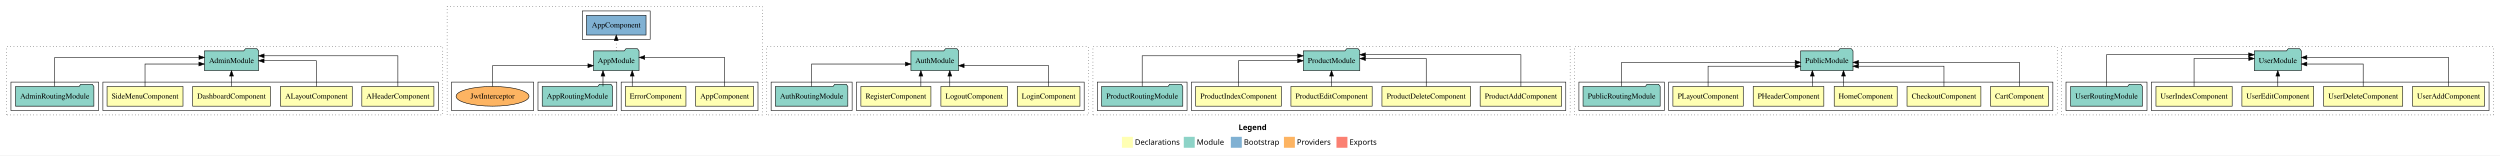
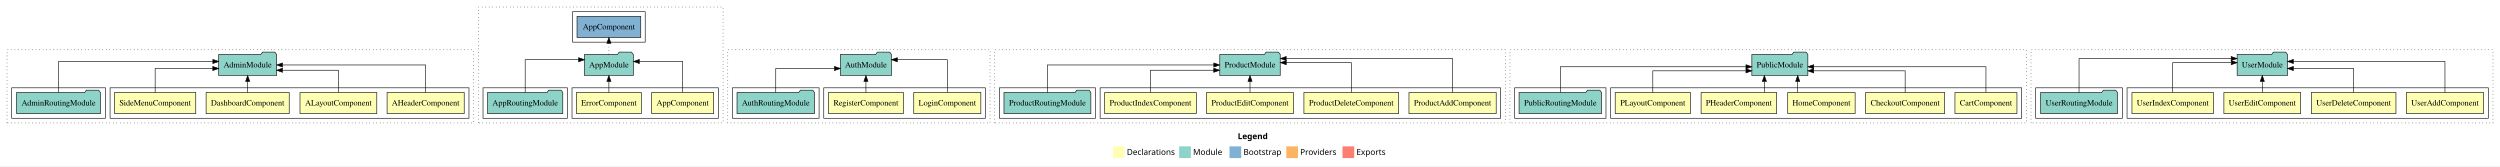
- <svg xmlns="http://www.w3.org/2000/svg" width="4568pt" height="284pt" viewBox="0.00 0.00 4568.00 284.00">
+ <svg xmlns="http://www.w3.org/2000/svg" width="4270pt" height="284pt" viewBox="0.00 0.00 4270.00 284.00">
  <g id="graph0" class="graph" transform="scale(1 1) rotate(0) translate(4 280)">
-     <polygon fill="white" stroke="transparent" points="-4,4 -4,-280 4564,-280 4564,4 -4,4" />
-     <text text-anchor="start" x="2259.01" y="-42.4" font-family="Times-12" font-weight="bold" font-size="14.00">Legend</text>
-     <polygon fill="#ffffb3" stroke="transparent" points="2046,-10 2046,-30 2066,-30 2066,-10 2046,-10" />
-     <text text-anchor="start" x="2069.63" y="-15.4" font-family="Times-12" font-size="14.00">  Declarations</text>
-     <polygon fill="#8dd3c7" stroke="transparent" points="2159,-10 2159,-30 2179,-30 2179,-10 2159,-10" />
-     <text text-anchor="start" x="2182.73" y="-15.4" font-family="Times-12" font-size="14.00">  Module</text>
-     <polygon fill="#80b1d3" stroke="transparent" points="2245,-10 2245,-30 2265,-30 2265,-10 2245,-10" />
-     <text text-anchor="start" x="2268.78" y="-15.4" font-family="Times-12" font-size="14.00">  Bootstrap</text>
-     <polygon fill="#fdb462" stroke="transparent" points="2342,-10 2342,-30 2362,-30 2362,-10 2342,-10" />
-     <text text-anchor="start" x="2365.67" y="-15.4" font-family="Times-12" font-size="14.00">  Providers</text>
-     <polygon fill="#fb8072" stroke="transparent" points="2438,-10 2438,-30 2458,-30 2458,-10 2438,-10" />
-     <text text-anchor="start" x="2461.73" y="-15.4" font-family="Times-12" font-size="14.00">  Exports</text>
+     <polygon fill="white" stroke="transparent" points="-4,4 -4,-280 4266,-280 4266,4 -4,4" />
+     <text text-anchor="start" x="2110.01" y="-42.4" font-family="Times-12" font-weight="bold" font-size="14.00">Legend</text>
+     <polygon fill="#ffffb3" stroke="transparent" points="1897,-10 1897,-30 1917,-30 1917,-10 1897,-10" />
+     <text text-anchor="start" x="1920.63" y="-15.4" font-family="Times-12" font-size="14.00">  Declarations</text>
+     <polygon fill="#8dd3c7" stroke="transparent" points="2010,-10 2010,-30 2030,-30 2030,-10 2010,-10" />
+     <text text-anchor="start" x="2033.73" y="-15.4" font-family="Times-12" font-size="14.00">  Module</text>
+     <polygon fill="#80b1d3" stroke="transparent" points="2096,-10 2096,-30 2116,-30 2116,-10 2096,-10" />
+     <text text-anchor="start" x="2119.78" y="-15.4" font-family="Times-12" font-size="14.00">  Bootstrap</text>
+     <polygon fill="#fdb462" stroke="transparent" points="2193,-10 2193,-30 2213,-30 2213,-10 2193,-10" />
+     <text text-anchor="start" x="2216.67" y="-15.4" font-family="Times-12" font-size="14.00">  Providers</text>
+     <polygon fill="#fb8072" stroke="transparent" points="2289,-10 2289,-30 2309,-30 2309,-10 2289,-10" />
+     <text text-anchor="start" x="2312.73" y="-15.4" font-family="Times-12" font-size="14.00">  Exports</text>
    <g id="clust1" class="cluster">
      <polygon fill="none" stroke="black" stroke-dasharray="1,5" points="8,-70 8,-195 805,-195 805,-70 8,-70" />
    </g>
    <g id="clust2" class="cluster">
      <polygon fill="none" stroke="black" points="184,-78 184,-130 797,-130 797,-78 184,-78" />
    </g>
    <g id="clust7" class="cluster">
      <polygon fill="none" stroke="black" points="16,-78 16,-130 176,-130 176,-78 16,-78" />
    </g>
    <g id="clust17" class="cluster">
-       <polygon fill="none" stroke="black" stroke-dasharray="1,5" points="813,-70 813,-268 1389,-268 1389,-70 813,-70" />
+       <polygon fill="none" stroke="black" stroke-dasharray="1,5" points="813,-70 813,-268 1231,-268 1231,-70 813,-70" />
    </g>
    <g id="clust18" class="cluster">
-       <polygon fill="none" stroke="black" points="1131,-78 1131,-130 1381,-130 1381,-78 1131,-78" />
+       <polygon fill="none" stroke="black" points="973,-78 973,-130 1223,-130 1223,-78 973,-78" />
    </g>
    <g id="clust21" class="cluster">
-       <polygon fill="none" stroke="black" points="979,-78 979,-130 1123,-130 1123,-78 979,-78" />
+       <polygon fill="none" stroke="black" points="821,-78 821,-130 965,-130 965,-78 821,-78" />
    </g>
    <g id="clust23" class="cluster">
-       <polygon fill="none" stroke="black" points="1060,-208 1060,-260 1184,-260 1184,-208 1060,-208" />
-     </g>
-     <g id="clust24" class="cluster">
-       <polygon fill="none" stroke="black" points="821,-78 821,-130 971,-130 971,-78 821,-78" />
+       <polygon fill="none" stroke="black" points="974,-208 974,-260 1098,-260 1098,-208 974,-208" />
    </g>
    <g id="clust31" class="cluster">
-       <polygon fill="none" stroke="black" stroke-dasharray="1,5" points="1397,-70 1397,-195 1985,-195 1985,-70 1397,-70" />
+       <polygon fill="none" stroke="black" stroke-dasharray="1,5" points="1239,-70 1239,-195 1687,-195 1687,-70 1239,-70" />
    </g>
    <g id="clust32" class="cluster">
-       <polygon fill="none" stroke="black" points="1561,-78 1561,-130 1977,-130 1977,-78 1561,-78" />
-     </g>
-     <g id="clust36" class="cluster">
-       <polygon fill="none" stroke="black" points="1405,-78 1405,-130 1553,-130 1553,-78 1405,-78" />
+       <polygon fill="none" stroke="black" points="1403,-78 1403,-130 1679,-130 1679,-78 1403,-78" />
+     </g>
+     <g id="clust35" class="cluster">
+       <polygon fill="none" stroke="black" points="1247,-78 1247,-130 1395,-130 1395,-78 1247,-78" />
+     </g>
+     <g id="clust45" class="cluster">
+       <polygon fill="none" stroke="black" stroke-dasharray="1,5" points="1695,-70 1695,-195 2567,-195 2567,-70 1695,-70" />
    </g>
    <g id="clust46" class="cluster">
-       <polygon fill="none" stroke="black" stroke-dasharray="1,5" points="1993,-70 1993,-195 2865,-195 2865,-70 1993,-70" />
-     </g>
-     <g id="clust47" class="cluster">
-       <polygon fill="none" stroke="black" points="2173,-78 2173,-130 2857,-130 2857,-78 2173,-78" />
-     </g>
-     <g id="clust52" class="cluster">
-       <polygon fill="none" stroke="black" points="2001,-78 2001,-130 2165,-130 2165,-78 2001,-78" />
+       <polygon fill="none" stroke="black" points="1875,-78 1875,-130 2559,-130 2559,-78 1875,-78" />
+     </g>
+     <g id="clust51" class="cluster">
+       <polygon fill="none" stroke="black" points="1703,-78 1703,-130 1867,-130 1867,-78 1703,-78" />
+     </g>
+     <g id="clust61" class="cluster">
+       <polygon fill="none" stroke="black" stroke-dasharray="1,5" points="2575,-70 2575,-195 3457,-195 3457,-70 2575,-70" />
    </g>
    <g id="clust62" class="cluster">
-       <polygon fill="none" stroke="black" stroke-dasharray="1,5" points="2873,-70 2873,-195 3755,-195 3755,-70 2873,-70" />
-     </g>
-     <g id="clust63" class="cluster">
-       <polygon fill="none" stroke="black" points="3045,-78 3045,-130 3747,-130 3747,-78 3045,-78" />
-     </g>
-     <g id="clust69" class="cluster">
-       <polygon fill="none" stroke="black" points="2881,-78 2881,-130 3037,-130 3037,-78 2881,-78" />
+       <polygon fill="none" stroke="black" points="2747,-78 2747,-130 3449,-130 3449,-78 2747,-78" />
+     </g>
+     <g id="clust68" class="cluster">
+       <polygon fill="none" stroke="black" points="2583,-78 2583,-130 2739,-130 2739,-78 2583,-78" />
+     </g>
+     <g id="clust78" class="cluster">
+       <polygon fill="none" stroke="black" stroke-dasharray="1,5" points="3465,-70 3465,-195 4254,-195 4254,-70 3465,-70" />
    </g>
    <g id="clust79" class="cluster">
-       <polygon fill="none" stroke="black" stroke-dasharray="1,5" points="3763,-70 3763,-195 4552,-195 4552,-70 3763,-70" />
-     </g>
-     <g id="clust80" class="cluster">
-       <polygon fill="none" stroke="black" points="3927,-78 3927,-130 4544,-130 4544,-78 3927,-78" />
-     </g>
-     <g id="clust85" class="cluster">
-       <polygon fill="none" stroke="black" points="3771,-78 3771,-130 3919,-130 3919,-78 3771,-78" />
+       <polygon fill="none" stroke="black" points="3629,-78 3629,-130 4246,-130 4246,-78 3629,-78" />
+     </g>
+     <g id="clust84" class="cluster">
+       <polygon fill="none" stroke="black" points="3473,-78 3473,-130 3621,-130 3621,-78 3473,-78" />
    </g>
    <g id="node1" class="node">
      <polygon fill="#ffffb3" stroke="black" points="788.85,-122 657.15,-122 657.15,-86 788.85,-86 788.85,-122" />
      <text text-anchor="middle" x="723" y="-99.8" font-family="Times,serif" font-size="14.00">AHeaderComponent</text>
    </g>
    <g id="node5" class="node">
      <polygon fill="#8dd3c7" stroke="black" points="468.44,-187 465.44,-191 444.44,-191 441.44,-187 369.56,-187 369.56,-151 468.44,-151 468.44,-187" />
      <text text-anchor="middle" x="419" y="-164.8" font-family="Times,serif" font-size="14.00">AdminModule</text>
    </g>
    <g id="edge1" class="edge">
-       <path fill="none" stroke="black" d="M723,-122.29C723,-144.21 723,-178 723,-178 723,-178 478.52,-178 478.52,-178" />
-       <polygon fill="black" stroke="black" points="478.52,-174.5 468.52,-178 478.52,-181.5 478.52,-174.5" />
+       <path fill="none" stroke="black" d="M723,-122.11C723,-141.34 723,-169 723,-169 723,-169 478.52,-169 478.52,-169" />
+       <polygon fill="black" stroke="black" points="478.52,-165.5 468.52,-169 478.52,-172.5 478.52,-165.5" />
    </g>
    <g id="node2" class="node">
      <polygon fill="#ffffb3" stroke="black" points="639.6,-122 508.4,-122 508.4,-86 639.6,-86 639.6,-122" />
      <text text-anchor="middle" x="574" y="-99.8" font-family="Times,serif" font-size="14.00">ALayoutComponent</text>
    </g>
    <g id="edge2" class="edge">
-       <path fill="none" stroke="black" d="M574,-122.11C574,-141.34 574,-169 574,-169 574,-169 478.47,-169 478.47,-169" />
-       <polygon fill="black" stroke="black" points="478.47,-165.5 468.47,-169 478.47,-172.5 478.47,-165.5" />
+       <path fill="none" stroke="black" d="M574,-122.03C574,-138.4 574,-160 574,-160 574,-160 478.47,-160 478.47,-160" />
+       <polygon fill="black" stroke="black" points="478.47,-156.5 468.47,-160 478.47,-163.5 478.47,-156.5" />
    </g>
    <g id="node3" class="node">
      <polygon fill="#ffffb3" stroke="black" points="489.97,-122 348.03,-122 348.03,-86 489.97,-86 489.97,-122" />
      <text text-anchor="middle" x="419" y="-99.8" font-family="Times,serif" font-size="14.00">DashboardComponent</text>
    </g>
    <g id="edge3" class="edge">
      <path fill="none" stroke="black" d="M419,-122.11C419,-122.11 419,-140.99 419,-140.99" />
      <polygon fill="black" stroke="black" points="415.5,-140.99 419,-150.99 422.5,-140.99 415.5,-140.99" />
    </g>
    <g id="node4" class="node">
      <polygon fill="#ffffb3" stroke="black" points="330.38,-122 191.62,-122 191.62,-86 330.38,-86 330.38,-122" />
      <text text-anchor="middle" x="261" y="-99.8" font-family="Times,serif" font-size="14.00">SideMenuComponent</text>
    </g>
    <g id="edge4" class="edge">
      <path fill="none" stroke="black" d="M261,-122.02C261,-139.37 261,-163 261,-163 261,-163 359.44,-163 359.44,-163" />
      <polygon fill="black" stroke="black" points="359.44,-166.5 369.44,-163 359.44,-159.5 359.44,-166.5" />
    </g>
    <g id="node6" class="node">
      <polygon fill="#8dd3c7" stroke="black" points="167.56,-122 164.56,-126 143.56,-126 140.56,-122 24.44,-122 24.44,-86 167.56,-86 167.56,-122" />
      <text text-anchor="middle" x="96" y="-99.8" font-family="Times,serif" font-size="14.00">AdminRoutingModule</text>
    </g>
    <g id="edge5" class="edge">
      <path fill="none" stroke="black" d="M96,-122.28C96,-143.32 96,-175 96,-175 96,-175 359.59,-175 359.59,-175" />
      <polygon fill="black" stroke="black" points="359.59,-178.5 369.59,-175 359.59,-171.5 359.59,-178.5" />
    </g>
    <g id="node7" class="node">
-       <polygon fill="#ffffb3" stroke="black" points="1372.94,-122 1267.06,-122 1267.06,-86 1372.94,-86 1372.94,-122" />
-       <text text-anchor="middle" x="1320" y="-99.8" font-family="Times,serif" font-size="14.00">AppComponent</text>
+       <polygon fill="#ffffb3" stroke="black" points="1214.94,-122 1109.06,-122 1109.06,-86 1214.94,-86 1214.94,-122" />
+       <text text-anchor="middle" x="1162" y="-99.8" font-family="Times,serif" font-size="14.00">AppComponent</text>
    </g>
    <g id="node9" class="node">
-       <polygon fill="#8dd3c7" stroke="black" points="1163.66,-187 1160.66,-191 1139.66,-191 1136.66,-187 1080.34,-187 1080.34,-151 1163.66,-151 1163.66,-187" />
-       <text text-anchor="middle" x="1122" y="-164.8" font-family="Times,serif" font-size="14.00">AppModule</text>
+       <polygon fill="#8dd3c7" stroke="black" points="1077.66,-187 1074.66,-191 1053.66,-191 1050.66,-187 994.34,-187 994.34,-151 1077.66,-151 1077.66,-187" />
+       <text text-anchor="middle" x="1036" y="-164.8" font-family="Times,serif" font-size="14.00">AppModule</text>
    </g>
    <g id="edge6" class="edge">
-       <path fill="none" stroke="black" d="M1320,-122.28C1320,-143.32 1320,-175 1320,-175 1320,-175 1173.99,-175 1173.99,-175" />
-       <polygon fill="black" stroke="black" points="1173.99,-171.5 1163.99,-175 1173.99,-178.5 1173.99,-171.5" />
+       <path fill="none" stroke="black" d="M1162,-122.28C1162,-143.32 1162,-175 1162,-175 1162,-175 1087.96,-175 1087.96,-175" />
+       <polygon fill="black" stroke="black" points="1087.96,-171.5 1077.96,-175 1087.96,-178.5 1087.96,-171.5" />
    </g>
    <g id="node8" class="node">
-       <polygon fill="#ffffb3" stroke="black" points="1249.37,-122 1138.63,-122 1138.63,-86 1249.37,-86 1249.37,-122" />
-       <text text-anchor="middle" x="1194" y="-99.8" font-family="Times,serif" font-size="14.00">ErrorComponent</text>
+       <polygon fill="#ffffb3" stroke="black" points="1091.37,-122 980.63,-122 980.63,-86 1091.37,-86 1091.37,-122" />
+       <text text-anchor="middle" x="1036" y="-99.8" font-family="Times,serif" font-size="14.00">ErrorComponent</text>
    </g>
    <g id="edge7" class="edge">
-       <path fill="none" stroke="black" d="M1151.2,-122.11C1151.2,-122.11 1151.2,-140.99 1151.2,-140.99" />
-       <polygon fill="black" stroke="black" points="1147.7,-140.99 1151.2,-150.99 1154.7,-140.99 1147.7,-140.99" />
+       <path fill="none" stroke="black" d="M1036,-122.11C1036,-122.11 1036,-140.99 1036,-140.99" />
+       <polygon fill="black" stroke="black" points="1032.5,-140.99 1036,-150.99 1039.5,-140.99 1032.5,-140.99" />
    </g>
    <g id="node11" class="node">
-       <polygon fill="#80b1d3" stroke="black" points="1176.44,-252 1067.56,-252 1067.56,-216 1176.44,-216 1176.44,-252" />
-       <text text-anchor="middle" x="1122" y="-229.8" font-family="Times,serif" font-size="14.00">AppComponent </text>
+       <polygon fill="#80b1d3" stroke="black" points="1090.44,-252 981.56,-252 981.56,-216 1090.44,-216 1090.44,-252" />
+       <text text-anchor="middle" x="1036" y="-229.8" font-family="Times,serif" font-size="14.00">AppComponent </text>
    </g>
    <g id="edge9" class="edge">
-       <path fill="none" stroke="black" stroke-dasharray="1,5" d="M1122,-187.11C1122,-187.11 1122,-205.99 1122,-205.99" />
-       <polygon fill="black" stroke="black" points="1118.5,-205.99 1122,-215.99 1125.5,-205.99 1118.5,-205.99" />
+       <path fill="none" stroke="black" stroke-dasharray="1,5" d="M1036,-187.11C1036,-187.11 1036,-205.99 1036,-205.99" />
+       <polygon fill="black" stroke="black" points="1032.5,-205.99 1036,-215.99 1039.5,-205.99 1032.5,-205.99" />
    </g>
    <g id="node10" class="node">
-       <polygon fill="#8dd3c7" stroke="black" points="1115.27,-122 1112.27,-126 1091.27,-126 1088.27,-122 986.73,-122 986.73,-86 1115.27,-86 1115.27,-122" />
-       <text text-anchor="middle" x="1051" y="-99.8" font-family="Times,serif" font-size="14.00">AppRoutingModule</text>
+       <polygon fill="#8dd3c7" stroke="black" points="957.27,-122 954.27,-126 933.27,-126 930.27,-122 828.73,-122 828.73,-86 957.27,-86 957.27,-122" />
+       <text text-anchor="middle" x="893" y="-99.8" font-family="Times,serif" font-size="14.00">AppRoutingModule</text>
    </g>
    <g id="edge8" class="edge">
-       <path fill="none" stroke="black" d="M1097.78,-122.11C1097.78,-122.11 1097.78,-140.99 1097.78,-140.99" />
-       <polygon fill="black" stroke="black" points="1094.28,-140.99 1097.78,-150.99 1101.28,-140.99 1094.28,-140.99" />
+       <path fill="none" stroke="black" d="M893,-122.29C893,-144.21 893,-178 893,-178 893,-178 984.25,-178 984.25,-178" />
+       <polygon fill="black" stroke="black" points="984.25,-181.5 994.25,-178 984.25,-174.5 984.25,-181.5" />
    </g>
    <g id="node12" class="node">
-       <ellipse fill="#fdb462" stroke="black" cx="896" cy="-104" rx="66.61" ry="18" />
-       <text text-anchor="middle" x="896" y="-99.8" font-family="Times,serif" font-size="14.00">JwtInterceptor</text>
+       <polygon fill="#ffffb3" stroke="black" points="1671.28,-122 1556.72,-122 1556.72,-86 1671.28,-86 1671.28,-122" />
+       <text text-anchor="middle" x="1614" y="-99.8" font-family="Times,serif" font-size="14.00">LoginComponent</text>
+     </g>
+     <g id="node14" class="node">
+       <polygon fill="#8dd3c7" stroke="black" points="1518.55,-187 1515.55,-191 1494.55,-191 1491.55,-187 1431.45,-187 1431.45,-151 1518.55,-151 1518.55,-187" />
+       <text text-anchor="middle" x="1475" y="-164.8" font-family="Times,serif" font-size="14.00">AuthModule</text>
    </g>
    <g id="edge10" class="edge">
-       <path fill="none" stroke="black" d="M896,-122.03C896,-138.4 896,-160 896,-160 896,-160 1070.28,-160 1070.28,-160" />
-       <polygon fill="black" stroke="black" points="1070.28,-163.5 1080.28,-160 1070.28,-156.5 1070.28,-163.5" />
+       <path fill="none" stroke="black" d="M1614,-122.29C1614,-144.21 1614,-178 1614,-178 1614,-178 1528.6,-178 1528.6,-178" />
+       <polygon fill="black" stroke="black" points="1528.6,-174.5 1518.6,-178 1528.6,-181.5 1528.6,-174.5" />
    </g>
    <g id="node13" class="node">
-       <polygon fill="#ffffb3" stroke="black" points="1969.28,-122 1854.72,-122 1854.72,-86 1969.28,-86 1969.28,-122" />
-       <text text-anchor="middle" x="1912" y="-99.8" font-family="Times,serif" font-size="14.00">LoginComponent</text>
+       <polygon fill="#ffffb3" stroke="black" points="1538.98,-122 1411.02,-122 1411.02,-86 1538.98,-86 1538.98,-122" />
+       <text text-anchor="middle" x="1475" y="-99.8" font-family="Times,serif" font-size="14.00">RegisterComponent</text>
+     </g>
+     <g id="edge11" class="edge">
+       <path fill="none" stroke="black" d="M1475,-122.11C1475,-122.11 1475,-140.99 1475,-140.99" />
+       <polygon fill="black" stroke="black" points="1471.5,-140.99 1475,-150.99 1478.5,-140.99 1471.5,-140.99" />
+     </g>
+     <g id="node15" class="node">
+       <polygon fill="#8dd3c7" stroke="black" points="1387.17,-122 1384.17,-126 1363.17,-126 1360.17,-122 1254.83,-122 1254.83,-86 1387.17,-86 1387.17,-122" />
+       <text text-anchor="middle" x="1321" y="-99.8" font-family="Times,serif" font-size="14.00">AuthRoutingModule</text>
+     </g>
+     <g id="edge12" class="edge">
+       <path fill="none" stroke="black" d="M1321,-122.02C1321,-139.37 1321,-163 1321,-163 1321,-163 1421.28,-163 1421.28,-163" />
+       <polygon fill="black" stroke="black" points="1421.28,-166.5 1431.28,-163 1421.28,-159.5 1421.28,-166.5" />
    </g>
    <g id="node16" class="node">
-       <polygon fill="#8dd3c7" stroke="black" points="1747.55,-187 1744.55,-191 1723.55,-191 1720.55,-187 1660.45,-187 1660.45,-151 1747.55,-151 1747.55,-187" />
-       <text text-anchor="middle" x="1704" y="-164.8" font-family="Times,serif" font-size="14.00">AuthModule</text>
-     </g>
-     <g id="edge11" class="edge">
-       <path fill="none" stroke="black" d="M1912,-122.03C1912,-138.4 1912,-160 1912,-160 1912,-160 1757.6,-160 1757.6,-160" />
-       <polygon fill="black" stroke="black" points="1757.6,-156.5 1747.6,-160 1757.6,-163.5 1757.6,-156.5" />
-     </g>
-     <g id="node14" class="node">
-       <polygon fill="#ffffb3" stroke="black" points="1836.78,-122 1715.22,-122 1715.22,-86 1836.78,-86 1836.78,-122" />
-       <text text-anchor="middle" x="1776" y="-99.8" font-family="Times,serif" font-size="14.00">LogoutComponent</text>
-     </g>
-     <g id="edge12" class="edge">
-       <path fill="none" stroke="black" d="M1731.44,-122.11C1731.44,-122.11 1731.44,-140.99 1731.44,-140.99" />
-       <polygon fill="black" stroke="black" points="1727.94,-140.99 1731.44,-150.99 1734.94,-140.99 1727.94,-140.99" />
-     </g>
-     <g id="node15" class="node">
-       <polygon fill="#ffffb3" stroke="black" points="1696.98,-122 1569.02,-122 1569.02,-86 1696.98,-86 1696.98,-122" />
-       <text text-anchor="middle" x="1633" y="-99.8" font-family="Times,serif" font-size="14.00">RegisterComponent</text>
+       <polygon fill="#ffffb3" stroke="black" points="2551.49,-122 2402.51,-122 2402.51,-86 2551.49,-86 2551.49,-122" />
+       <text text-anchor="middle" x="2477" y="-99.8" font-family="Times,serif" font-size="14.00">ProductAddComponent</text>
+     </g>
+     <g id="node20" class="node">
+       <polygon fill="#8dd3c7" stroke="black" points="2182.6,-187 2179.6,-191 2158.6,-191 2155.6,-187 2079.4,-187 2079.4,-151 2182.6,-151 2182.6,-187" />
+       <text text-anchor="middle" x="2131" y="-164.8" font-family="Times,serif" font-size="14.00">ProductModule</text>
    </g>
    <g id="edge13" class="edge">
-       <path fill="none" stroke="black" d="M1678.61,-122.11C1678.61,-122.11 1678.61,-140.99 1678.61,-140.99" />
-       <polygon fill="black" stroke="black" points="1675.11,-140.99 1678.61,-150.99 1682.11,-140.99 1675.11,-140.99" />
+       <path fill="none" stroke="black" d="M2477,-122.01C2477,-144.49 2477,-180 2477,-180 2477,-180 2192.8,-180 2192.8,-180" />
+       <polygon fill="black" stroke="black" points="2192.8,-176.5 2182.8,-180 2192.8,-183.5 2192.8,-176.5" />
    </g>
    <g id="node17" class="node">
-       <polygon fill="#8dd3c7" stroke="black" points="1545.17,-122 1542.17,-126 1521.17,-126 1518.17,-122 1412.83,-122 1412.83,-86 1545.17,-86 1545.17,-122" />
-       <text text-anchor="middle" x="1479" y="-99.8" font-family="Times,serif" font-size="14.00">AuthRoutingModule</text>
+       <polygon fill="#ffffb3" stroke="black" points="2384.91,-122 2223.09,-122 2223.09,-86 2384.91,-86 2384.91,-122" />
+       <text text-anchor="middle" x="2304" y="-99.8" font-family="Times,serif" font-size="14.00">ProductDeleteComponent</text>
    </g>
    <g id="edge14" class="edge">
-       <path fill="none" stroke="black" d="M1479,-122.02C1479,-139.37 1479,-163 1479,-163 1479,-163 1650.35,-163 1650.35,-163" />
-       <polygon fill="black" stroke="black" points="1650.35,-166.5 1660.35,-163 1650.35,-159.5 1650.35,-166.5" />
+       <path fill="none" stroke="black" d="M2304,-122.13C2304,-142.57 2304,-173 2304,-173 2304,-173 2192.91,-173 2192.91,-173" />
+       <polygon fill="black" stroke="black" points="2192.91,-169.5 2182.91,-173 2192.91,-176.5 2192.91,-169.5" />
    </g>
    <g id="node18" class="node">
-       <polygon fill="#ffffb3" stroke="black" points="2849.49,-122 2700.51,-122 2700.51,-86 2849.49,-86 2849.49,-122" />
-       <text text-anchor="middle" x="2775" y="-99.8" font-family="Times,serif" font-size="14.00">ProductAddComponent</text>
+       <polygon fill="#ffffb3" stroke="black" points="2205.21,-122 2056.79,-122 2056.79,-86 2205.21,-86 2205.21,-122" />
+       <text text-anchor="middle" x="2131" y="-99.8" font-family="Times,serif" font-size="14.00">ProductEditComponent</text>
+     </g>
+     <g id="edge15" class="edge">
+       <path fill="none" stroke="black" d="M2131,-122.11C2131,-122.11 2131,-140.99 2131,-140.99" />
+       <polygon fill="black" stroke="black" points="2127.5,-140.99 2131,-150.99 2134.5,-140.99 2127.5,-140.99" />
+     </g>
+     <g id="node19" class="node">
+       <polygon fill="#ffffb3" stroke="black" points="2039.26,-122 1882.74,-122 1882.74,-86 2039.26,-86 2039.26,-122" />
+       <text text-anchor="middle" x="1961" y="-99.8" font-family="Times,serif" font-size="14.00">ProductIndexComponent</text>
+     </g>
+     <g id="edge16" class="edge">
+       <path fill="none" stroke="black" d="M1961,-122.03C1961,-138.4 1961,-160 1961,-160 1961,-160 2069.07,-160 2069.07,-160" />
+       <polygon fill="black" stroke="black" points="2069.07,-163.5 2079.07,-160 2069.07,-156.5 2069.07,-163.5" />
+     </g>
+     <g id="node21" class="node">
+       <polygon fill="#8dd3c7" stroke="black" points="1859.22,-122 1856.22,-126 1835.22,-126 1832.22,-122 1710.78,-122 1710.78,-86 1859.22,-86 1859.22,-122" />
+       <text text-anchor="middle" x="1785" y="-99.8" font-family="Times,serif" font-size="14.00">ProductRoutingModule</text>
+     </g>
+     <g id="edge17" class="edge">
+       <path fill="none" stroke="black" d="M1785,-122.11C1785,-141.34 1785,-169 1785,-169 1785,-169 2069.2,-169 2069.2,-169" />
+       <polygon fill="black" stroke="black" points="2069.2,-172.5 2079.2,-169 2069.2,-165.5 2069.2,-172.5" />
    </g>
    <g id="node22" class="node">
-       <polygon fill="#8dd3c7" stroke="black" points="2480.6,-187 2477.6,-191 2456.6,-191 2453.6,-187 2377.4,-187 2377.4,-151 2480.6,-151 2480.6,-187" />
-       <text text-anchor="middle" x="2429" y="-164.8" font-family="Times,serif" font-size="14.00">ProductModule</text>
-     </g>
-     <g id="edge15" class="edge">
-       <path fill="none" stroke="black" d="M2775,-122.01C2775,-144.49 2775,-180 2775,-180 2775,-180 2490.8,-180 2490.8,-180" />
-       <polygon fill="black" stroke="black" points="2490.8,-176.5 2480.8,-180 2490.8,-183.5 2490.8,-176.5" />
-     </g>
-     <g id="node19" class="node">
-       <polygon fill="#ffffb3" stroke="black" points="2682.91,-122 2521.09,-122 2521.09,-86 2682.91,-86 2682.91,-122" />
-       <text text-anchor="middle" x="2602" y="-99.8" font-family="Times,serif" font-size="14.00">ProductDeleteComponent</text>
-     </g>
-     <g id="edge16" class="edge">
-       <path fill="none" stroke="black" d="M2602,-122.13C2602,-142.57 2602,-173 2602,-173 2602,-173 2490.91,-173 2490.91,-173" />
-       <polygon fill="black" stroke="black" points="2490.91,-169.5 2480.91,-173 2490.91,-176.5 2490.91,-169.5" />
-     </g>
-     <g id="node20" class="node">
-       <polygon fill="#ffffb3" stroke="black" points="2503.21,-122 2354.79,-122 2354.79,-86 2503.21,-86 2503.21,-122" />
-       <text text-anchor="middle" x="2429" y="-99.8" font-family="Times,serif" font-size="14.00">ProductEditComponent</text>
-     </g>
-     <g id="edge17" class="edge">
-       <path fill="none" stroke="black" d="M2429,-122.11C2429,-122.11 2429,-140.99 2429,-140.99" />
-       <polygon fill="black" stroke="black" points="2425.5,-140.99 2429,-150.99 2432.5,-140.99 2425.5,-140.99" />
-     </g>
-     <g id="node21" class="node">
-       <polygon fill="#ffffb3" stroke="black" points="2337.26,-122 2180.74,-122 2180.74,-86 2337.26,-86 2337.26,-122" />
-       <text text-anchor="middle" x="2259" y="-99.8" font-family="Times,serif" font-size="14.00">ProductIndexComponent</text>
+       <polygon fill="#ffffb3" stroke="black" points="3440.94,-122 3335.06,-122 3335.06,-86 3440.94,-86 3440.94,-122" />
+       <text text-anchor="middle" x="3388" y="-99.8" font-family="Times,serif" font-size="14.00">CartComponent</text>
+     </g>
+     <g id="node27" class="node">
+       <polygon fill="#8dd3c7" stroke="black" points="3083.83,-187 3080.83,-191 3059.83,-191 3056.83,-187 2988.17,-187 2988.17,-151 3083.83,-151 3083.83,-187" />
+       <text text-anchor="middle" x="3036" y="-164.8" font-family="Times,serif" font-size="14.00">PublicModule</text>
    </g>
    <g id="edge18" class="edge">
-       <path fill="none" stroke="black" d="M2259,-122.11C2259,-141.34 2259,-169 2259,-169 2259,-169 2367.07,-169 2367.07,-169" />
-       <polygon fill="black" stroke="black" points="2367.07,-172.5 2377.07,-169 2367.07,-165.5 2367.07,-172.5" />
+       <path fill="none" stroke="black" d="M3388,-122.27C3388,-140.56 3388,-166 3388,-166 3388,-166 3093.84,-166 3093.84,-166" />
+       <polygon fill="black" stroke="black" points="3093.84,-162.5 3083.84,-166 3093.84,-169.5 3093.84,-162.5" />
    </g>
    <g id="node23" class="node">
-       <polygon fill="#8dd3c7" stroke="black" points="2157.22,-122 2154.22,-126 2133.22,-126 2130.22,-122 2008.78,-122 2008.78,-86 2157.22,-86 2157.22,-122" />
-       <text text-anchor="middle" x="2083" y="-99.8" font-family="Times,serif" font-size="14.00">ProductRoutingModule</text>
+       <polygon fill="#ffffb3" stroke="black" points="3317.49,-122 3182.51,-122 3182.51,-86 3317.49,-86 3317.49,-122" />
+       <text text-anchor="middle" x="3250" y="-99.8" font-family="Times,serif" font-size="14.00">CheckoutComponent</text>
    </g>
    <g id="edge19" class="edge">
-       <path fill="none" stroke="black" d="M2083,-122.29C2083,-144.21 2083,-178 2083,-178 2083,-178 2367.2,-178 2367.2,-178" />
-       <polygon fill="black" stroke="black" points="2367.2,-181.5 2377.2,-178 2367.2,-174.5 2367.2,-181.5" />
+       <path fill="none" stroke="black" d="M3250,-122.01C3250,-138.05 3250,-159 3250,-159 3250,-159 3093.76,-159 3093.76,-159" />
+       <polygon fill="black" stroke="black" points="3093.76,-155.5 3083.76,-159 3093.76,-162.5 3093.76,-155.5" />
    </g>
    <g id="node24" class="node">
-       <polygon fill="#ffffb3" stroke="black" points="3738.94,-122 3633.06,-122 3633.06,-86 3738.94,-86 3738.94,-122" />
-       <text text-anchor="middle" x="3686" y="-99.8" font-family="Times,serif" font-size="14.00">CartComponent</text>
+       <polygon fill="#ffffb3" stroke="black" points="3164.55,-122 3049.45,-122 3049.45,-86 3164.55,-86 3164.55,-122" />
+       <text text-anchor="middle" x="3107" y="-99.8" font-family="Times,serif" font-size="14.00">HomeComponent</text>
+     </g>
+     <g id="edge20" class="edge">
+       <path fill="none" stroke="black" d="M3066.45,-122.11C3066.45,-122.11 3066.45,-140.99 3066.45,-140.99" />
+       <polygon fill="black" stroke="black" points="3062.95,-140.99 3066.45,-150.99 3069.95,-140.99 3062.95,-140.99" />
+     </g>
+     <g id="node25" class="node">
+       <polygon fill="#ffffb3" stroke="black" points="3030.53,-122 2901.47,-122 2901.47,-86 3030.53,-86 3030.53,-122" />
+       <text text-anchor="middle" x="2966" y="-99.8" font-family="Times,serif" font-size="14.00">PHeaderComponent</text>
+     </g>
+     <g id="edge21" class="edge">
+       <path fill="none" stroke="black" d="M3009.55,-122.11C3009.55,-122.11 3009.55,-140.99 3009.55,-140.99" />
+       <polygon fill="black" stroke="black" points="3006.05,-140.99 3009.55,-150.99 3013.05,-140.99 3006.05,-140.99" />
+     </g>
+     <g id="node26" class="node">
+       <polygon fill="#ffffb3" stroke="black" points="2883.27,-122 2754.73,-122 2754.73,-86 2883.27,-86 2883.27,-122" />
+       <text text-anchor="middle" x="2819" y="-99.8" font-family="Times,serif" font-size="14.00">PLayoutComponent</text>
+     </g>
+     <g id="edge22" class="edge">
+       <path fill="none" stroke="black" d="M2819,-122.01C2819,-138.05 2819,-159 2819,-159 2819,-159 2978.11,-159 2978.11,-159" />
+       <polygon fill="black" stroke="black" points="2978.11,-162.5 2988.11,-159 2978.11,-155.5 2978.11,-162.5" />
+     </g>
+     <g id="node28" class="node">
+       <polygon fill="#8dd3c7" stroke="black" points="2731.45,-122 2728.45,-126 2707.45,-126 2704.45,-122 2590.55,-122 2590.55,-86 2731.45,-86 2731.45,-122" />
+       <text text-anchor="middle" x="2661" y="-99.8" font-family="Times,serif" font-size="14.00">PublicRoutingModule</text>
+     </g>
+     <g id="edge23" class="edge">
+       <path fill="none" stroke="black" d="M2661,-122.27C2661,-140.56 2661,-166 2661,-166 2661,-166 2978.13,-166 2978.13,-166" />
+       <polygon fill="black" stroke="black" points="2978.13,-169.5 2988.13,-166 2978.13,-162.5 2978.13,-169.5" />
    </g>
    <g id="node29" class="node">
-       <polygon fill="#8dd3c7" stroke="black" points="3381.83,-187 3378.83,-191 3357.83,-191 3354.83,-187 3286.17,-187 3286.17,-151 3381.83,-151 3381.83,-187" />
-       <text text-anchor="middle" x="3334" y="-164.8" font-family="Times,serif" font-size="14.00">PublicModule</text>
-     </g>
-     <g id="edge20" class="edge">
-       <path fill="none" stroke="black" d="M3686,-122.27C3686,-140.56 3686,-166 3686,-166 3686,-166 3391.84,-166 3391.84,-166" />
-       <polygon fill="black" stroke="black" points="3391.84,-162.5 3381.84,-166 3391.84,-169.5 3391.84,-162.5" />
-     </g>
-     <g id="node25" class="node">
-       <polygon fill="#ffffb3" stroke="black" points="3615.49,-122 3480.51,-122 3480.51,-86 3615.49,-86 3615.49,-122" />
-       <text text-anchor="middle" x="3548" y="-99.8" font-family="Times,serif" font-size="14.00">CheckoutComponent</text>
-     </g>
-     <g id="edge21" class="edge">
-       <path fill="none" stroke="black" d="M3548,-122.01C3548,-138.05 3548,-159 3548,-159 3548,-159 3391.76,-159 3391.76,-159" />
-       <polygon fill="black" stroke="black" points="3391.76,-155.5 3381.76,-159 3391.76,-162.5 3391.76,-155.5" />
-     </g>
-     <g id="node26" class="node">
-       <polygon fill="#ffffb3" stroke="black" points="3462.55,-122 3347.45,-122 3347.45,-86 3462.55,-86 3462.55,-122" />
-       <text text-anchor="middle" x="3405" y="-99.8" font-family="Times,serif" font-size="14.00">HomeComponent</text>
-     </g>
-     <g id="edge22" class="edge">
-       <path fill="none" stroke="black" d="M3364.45,-122.11C3364.45,-122.11 3364.45,-140.99 3364.45,-140.99" />
-       <polygon fill="black" stroke="black" points="3360.95,-140.99 3364.45,-150.99 3367.95,-140.99 3360.95,-140.99" />
-     </g>
-     <g id="node27" class="node">
-       <polygon fill="#ffffb3" stroke="black" points="3328.53,-122 3199.47,-122 3199.47,-86 3328.53,-86 3328.53,-122" />
-       <text text-anchor="middle" x="3264" y="-99.8" font-family="Times,serif" font-size="14.00">PHeaderComponent</text>
-     </g>
-     <g id="edge23" class="edge">
-       <path fill="none" stroke="black" d="M3307.55,-122.11C3307.55,-122.11 3307.55,-140.99 3307.55,-140.99" />
-       <polygon fill="black" stroke="black" points="3304.05,-140.99 3307.55,-150.99 3311.05,-140.99 3304.05,-140.99" />
-     </g>
-     <g id="node28" class="node">
-       <polygon fill="#ffffb3" stroke="black" points="3181.27,-122 3052.73,-122 3052.73,-86 3181.27,-86 3181.27,-122" />
-       <text text-anchor="middle" x="3117" y="-99.8" font-family="Times,serif" font-size="14.00">PLayoutComponent</text>
+       <polygon fill="#ffffb3" stroke="black" points="4237.87,-122 4106.13,-122 4106.13,-86 4237.87,-86 4237.87,-122" />
+       <text text-anchor="middle" x="4172" y="-99.8" font-family="Times,serif" font-size="14.00">UserAddComponent</text>
+     </g>
+     <g id="node33" class="node">
+       <polygon fill="#8dd3c7" stroke="black" points="3902.98,-187 3899.98,-191 3878.98,-191 3875.98,-187 3817.02,-187 3817.02,-151 3902.98,-151 3902.98,-187" />
+       <text text-anchor="middle" x="3860" y="-164.8" font-family="Times,serif" font-size="14.00">UserModule</text>
    </g>
    <g id="edge24" class="edge">
-       <path fill="none" stroke="black" d="M3117,-122.01C3117,-138.05 3117,-159 3117,-159 3117,-159 3276.11,-159 3276.11,-159" />
-       <polygon fill="black" stroke="black" points="3276.11,-162.5 3286.11,-159 3276.11,-155.5 3276.11,-162.5" />
+       <path fill="none" stroke="black" d="M4172,-122.28C4172,-143.32 4172,-175 4172,-175 4172,-175 3913.05,-175 3913.05,-175" />
+       <polygon fill="black" stroke="black" points="3913.05,-171.5 3903.05,-175 3913.05,-178.5 3913.05,-171.5" />
    </g>
    <g id="node30" class="node">
-       <polygon fill="#8dd3c7" stroke="black" points="3029.45,-122 3026.45,-126 3005.45,-126 3002.45,-122 2888.55,-122 2888.55,-86 3029.45,-86 3029.45,-122" />
-       <text text-anchor="middle" x="2959" y="-99.8" font-family="Times,serif" font-size="14.00">PublicRoutingModule</text>
+       <polygon fill="#ffffb3" stroke="black" points="4088.29,-122 3943.71,-122 3943.71,-86 4088.29,-86 4088.29,-122" />
+       <text text-anchor="middle" x="4016" y="-99.8" font-family="Times,serif" font-size="14.00">UserDeleteComponent</text>
    </g>
    <g id="edge25" class="edge">
-       <path fill="none" stroke="black" d="M2959,-122.27C2959,-140.56 2959,-166 2959,-166 2959,-166 3276.13,-166 3276.13,-166" />
-       <polygon fill="black" stroke="black" points="3276.13,-169.5 3286.13,-166 3276.13,-162.5 3276.13,-169.5" />
+       <path fill="none" stroke="black" d="M4016,-122.02C4016,-139.37 4016,-163 4016,-163 4016,-163 3913.04,-163 3913.04,-163" />
+       <polygon fill="black" stroke="black" points="3913.04,-159.5 3903.04,-163 3913.04,-166.5 3913.04,-159.5" />
    </g>
    <g id="node31" class="node">
-       <polygon fill="#ffffb3" stroke="black" points="4535.87,-122 4404.13,-122 4404.13,-86 4535.87,-86 4535.87,-122" />
-       <text text-anchor="middle" x="4470" y="-99.8" font-family="Times,serif" font-size="14.00">UserAddComponent</text>
-     </g>
-     <g id="node35" class="node">
-       <polygon fill="#8dd3c7" stroke="black" points="4200.98,-187 4197.98,-191 4176.98,-191 4173.98,-187 4115.02,-187 4115.02,-151 4200.98,-151 4200.98,-187" />
-       <text text-anchor="middle" x="4158" y="-164.8" font-family="Times,serif" font-size="14.00">UserModule</text>
+       <polygon fill="#ffffb3" stroke="black" points="3925.59,-122 3794.41,-122 3794.41,-86 3925.59,-86 3925.59,-122" />
+       <text text-anchor="middle" x="3860" y="-99.8" font-family="Times,serif" font-size="14.00">UserEditComponent</text>
    </g>
    <g id="edge26" class="edge">
-       <path fill="none" stroke="black" d="M4470,-122.28C4470,-143.32 4470,-175 4470,-175 4470,-175 4211.05,-175 4211.05,-175" />
-       <polygon fill="black" stroke="black" points="4211.05,-171.5 4201.05,-175 4211.05,-178.5 4211.05,-171.5" />
+       <path fill="none" stroke="black" d="M3860,-122.11C3860,-122.11 3860,-140.99 3860,-140.99" />
+       <polygon fill="black" stroke="black" points="3856.5,-140.99 3860,-150.99 3863.5,-140.99 3856.5,-140.99" />
    </g>
    <g id="node32" class="node">
-       <polygon fill="#ffffb3" stroke="black" points="4386.29,-122 4241.71,-122 4241.71,-86 4386.29,-86 4386.29,-122" />
-       <text text-anchor="middle" x="4314" y="-99.8" font-family="Times,serif" font-size="14.00">UserDeleteComponent</text>
+       <polygon fill="#ffffb3" stroke="black" points="3776.63,-122 3637.37,-122 3637.37,-86 3776.63,-86 3776.63,-122" />
+       <text text-anchor="middle" x="3707" y="-99.8" font-family="Times,serif" font-size="14.00">UserIndexComponent</text>
    </g>
    <g id="edge27" class="edge">
-       <path fill="none" stroke="black" d="M4314,-122.02C4314,-139.37 4314,-163 4314,-163 4314,-163 4211.04,-163 4211.04,-163" />
-       <polygon fill="black" stroke="black" points="4211.04,-159.5 4201.04,-163 4211.04,-166.5 4211.04,-159.5" />
-     </g>
-     <g id="node33" class="node">
-       <polygon fill="#ffffb3" stroke="black" points="4223.59,-122 4092.41,-122 4092.41,-86 4223.59,-86 4223.59,-122" />
-       <text text-anchor="middle" x="4158" y="-99.8" font-family="Times,serif" font-size="14.00">UserEditComponent</text>
+       <path fill="none" stroke="black" d="M3707,-122.13C3707,-142.57 3707,-173 3707,-173 3707,-173 3806.97,-173 3806.97,-173" />
+       <polygon fill="black" stroke="black" points="3806.97,-176.5 3816.97,-173 3806.97,-169.5 3806.97,-176.5" />
+     </g>
+     <g id="node34" class="node">
+       <polygon fill="#8dd3c7" stroke="black" points="3612.59,-122 3609.59,-126 3588.59,-126 3585.59,-122 3481.41,-122 3481.41,-86 3612.59,-86 3612.59,-122" />
+       <text text-anchor="middle" x="3547" y="-99.8" font-family="Times,serif" font-size="14.00">UserRoutingModule</text>
    </g>
    <g id="edge28" class="edge">
-       <path fill="none" stroke="black" d="M4158,-122.11C4158,-122.11 4158,-140.99 4158,-140.99" />
-       <polygon fill="black" stroke="black" points="4154.5,-140.99 4158,-150.99 4161.5,-140.99 4154.5,-140.99" />
-     </g>
-     <g id="node34" class="node">
-       <polygon fill="#ffffb3" stroke="black" points="4074.63,-122 3935.37,-122 3935.37,-86 4074.63,-86 4074.63,-122" />
-       <text text-anchor="middle" x="4005" y="-99.8" font-family="Times,serif" font-size="14.00">UserIndexComponent</text>
-     </g>
-     <g id="edge29" class="edge">
-       <path fill="none" stroke="black" d="M4005,-122.13C4005,-142.57 4005,-173 4005,-173 4005,-173 4104.97,-173 4104.97,-173" />
-       <polygon fill="black" stroke="black" points="4104.97,-176.5 4114.97,-173 4104.97,-169.5 4104.97,-176.5" />
-     </g>
-     <g id="node36" class="node">
-       <polygon fill="#8dd3c7" stroke="black" points="3910.59,-122 3907.59,-126 3886.59,-126 3883.59,-122 3779.41,-122 3779.41,-86 3910.59,-86 3910.59,-122" />
-       <text text-anchor="middle" x="3845" y="-99.8" font-family="Times,serif" font-size="14.00">UserRoutingModule</text>
-     </g>
-     <g id="edge30" class="edge">
-       <path fill="none" stroke="black" d="M3845,-122.01C3845,-144.49 3845,-180 3845,-180 3845,-180 4104.81,-180 4104.81,-180" />
-       <polygon fill="black" stroke="black" points="4104.81,-183.5 4114.81,-180 4104.81,-176.5 4104.81,-183.5" />
+       <path fill="none" stroke="black" d="M3547,-122.01C3547,-144.49 3547,-180 3547,-180 3547,-180 3806.81,-180 3806.81,-180" />
+       <polygon fill="black" stroke="black" points="3806.81,-183.5 3816.81,-180 3806.81,-176.5 3806.81,-183.5" />
    </g>
  </g>
</svg>
